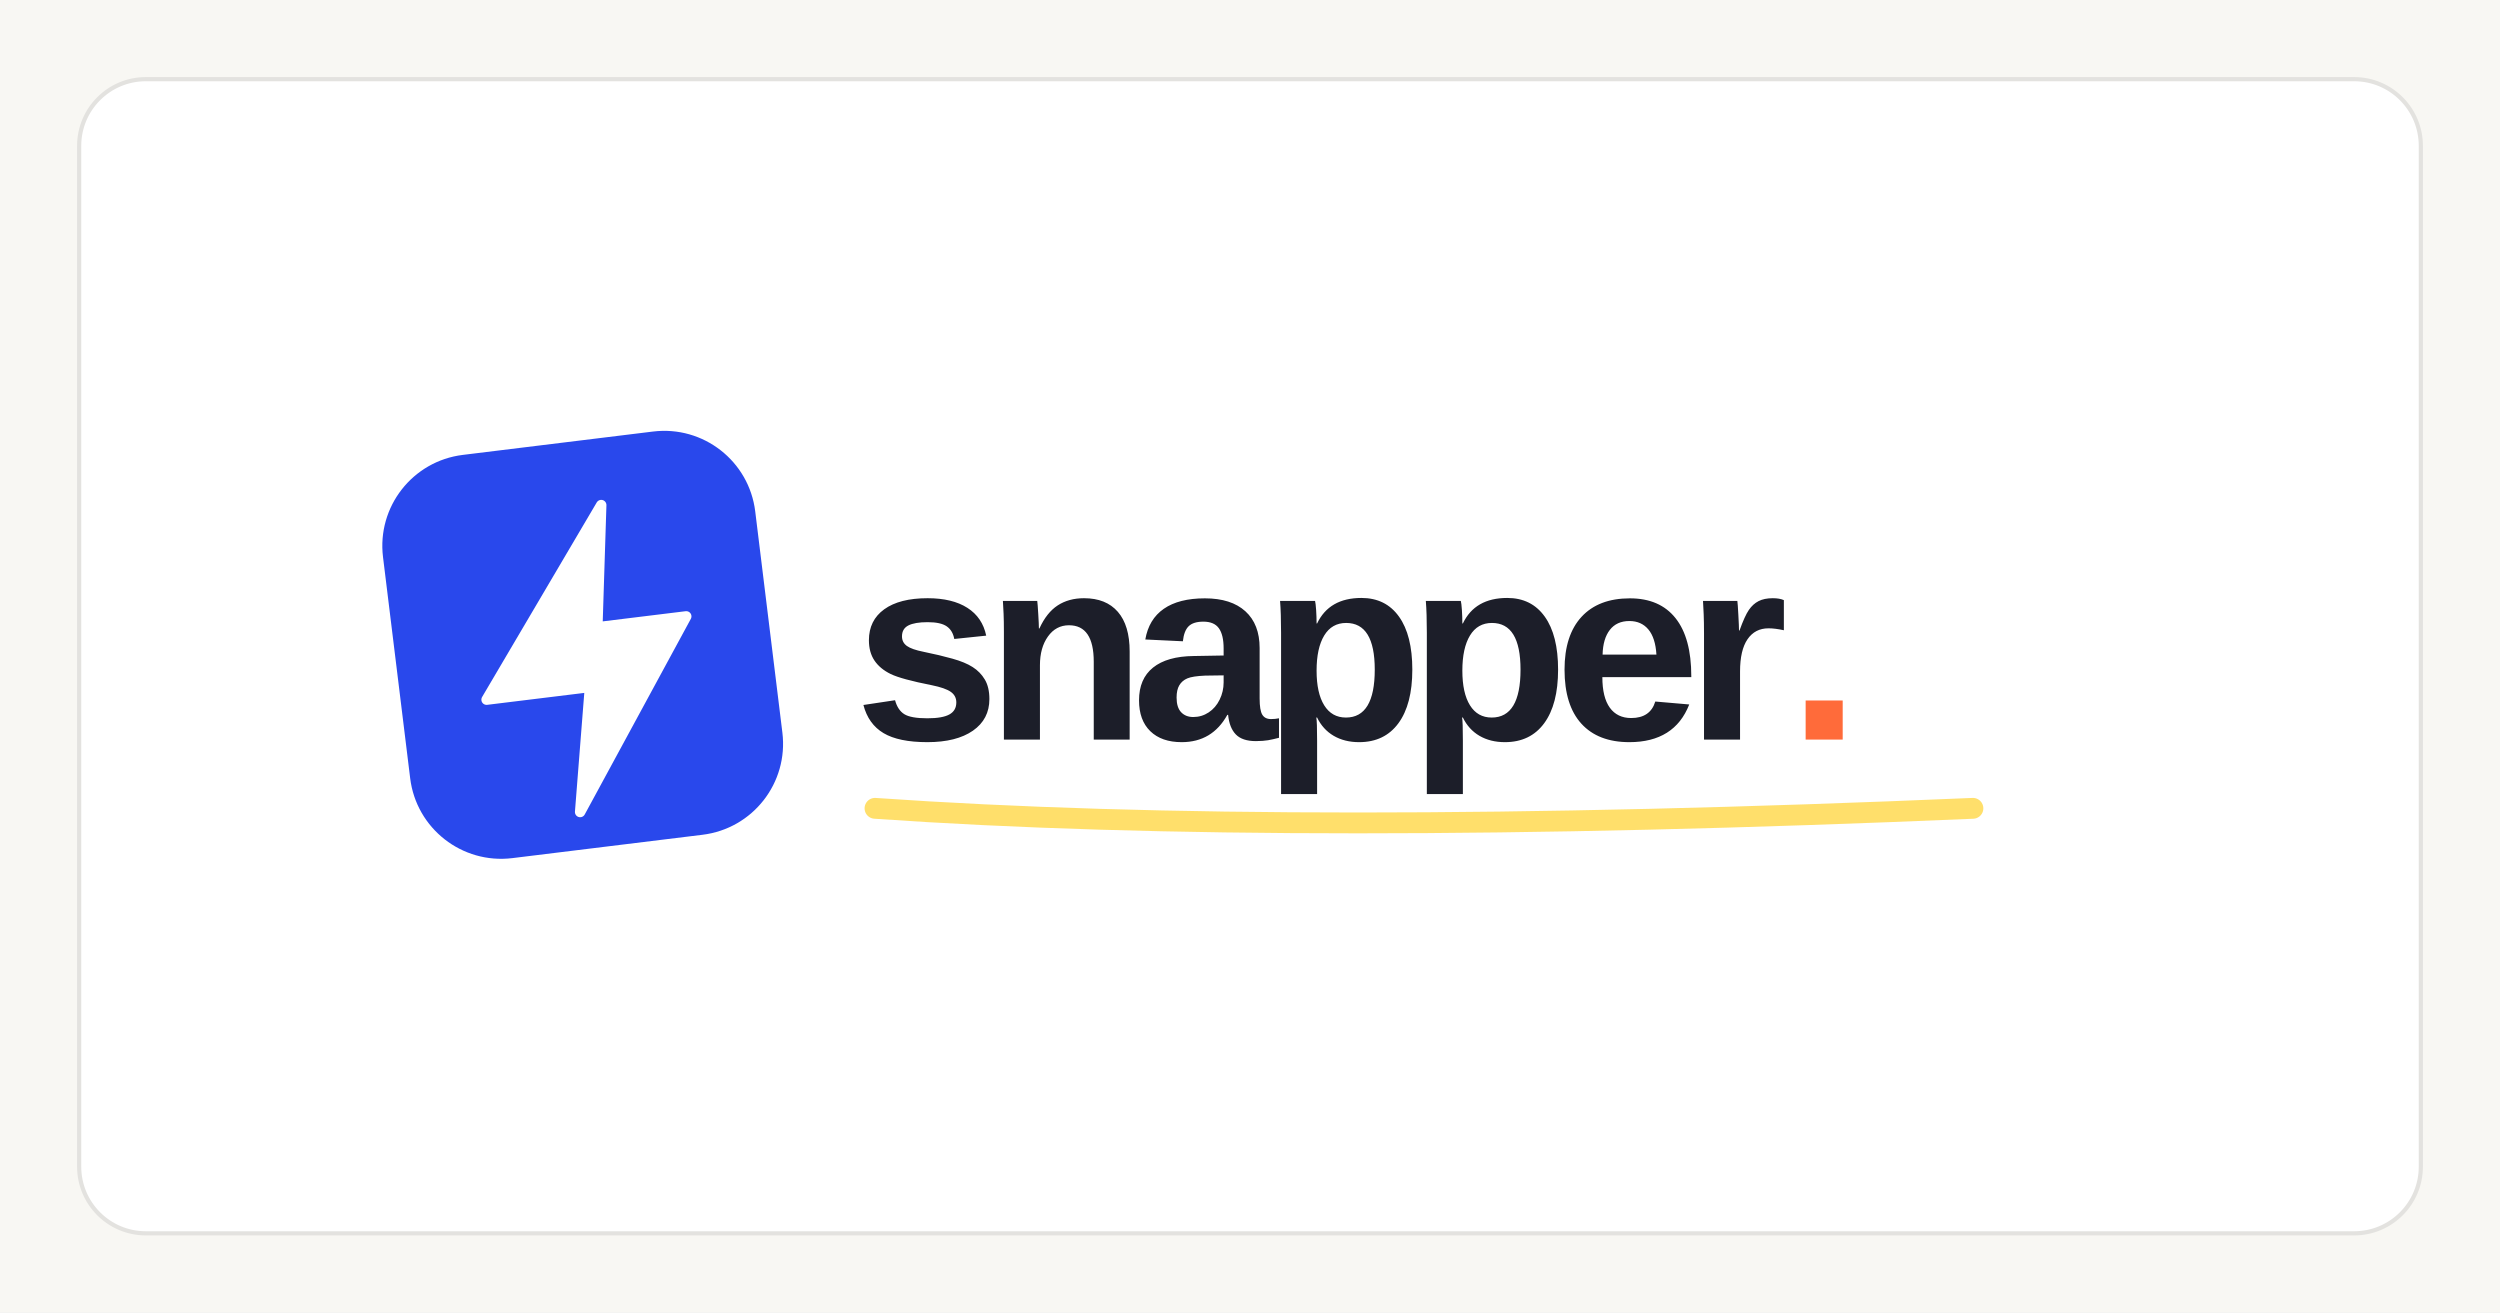
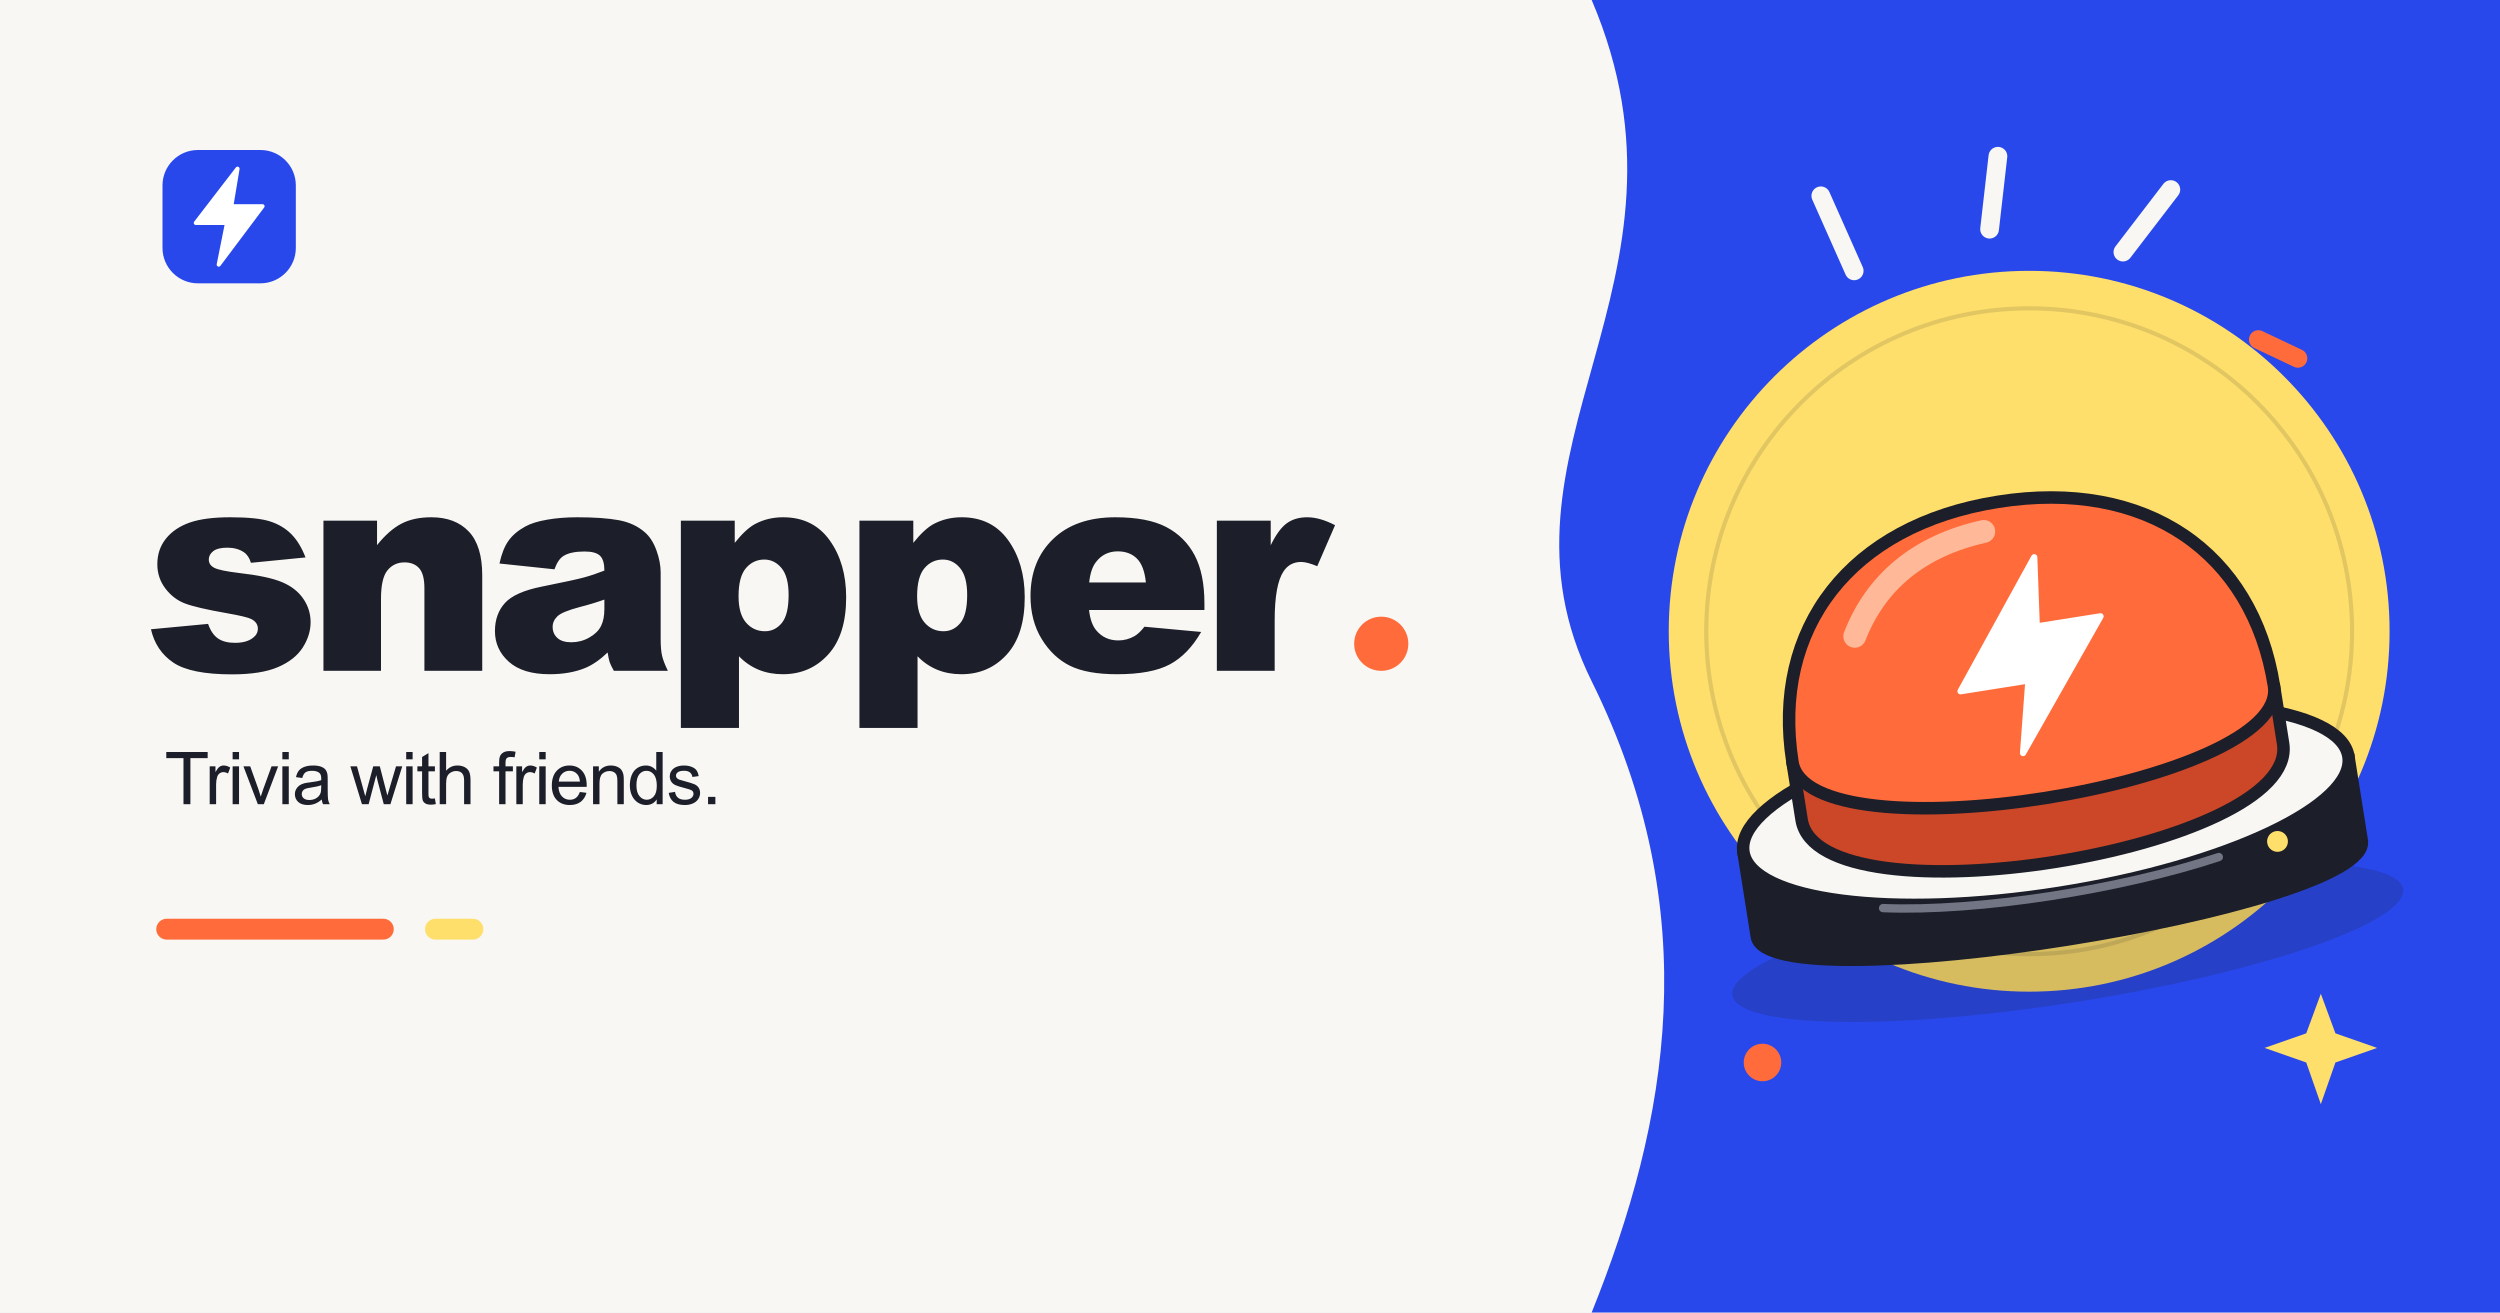
- <svg xmlns="http://www.w3.org/2000/svg" width="1200" height="630" viewBox="0 0 1200 630">
+ <svg xmlns="http://www.w3.org/2000/svg" width="1200" height="630" viewBox="0 0 1200 630" role="img" aria-labelledby="title description">
  <rect width="1200" height="630" fill="#f8f7f3" />
-   <rect x="38" y="38" width="1124" height="554" rx="32" fill="#fff" stroke="#e3e2df" stroke-width="2" />
-   <g transform="translate(190 212) rotate(-7 90 100)">
-     <rect width="180" height="195" rx="44" fill="#2948ec" />
-     <path d="m107 32-66 86h50l-12 59 62-87H98l9-58Z" fill="#fff" stroke="#fff" stroke-width="5" stroke-linejoin="round" />
+   <path d="M764 0h436v630H764c37-92 55-192 0-303S822 136 764 0Z" fill="#2948ec" />
+   <g transform="translate(78 72)">
+     <rect width="64" height="64" rx="17" fill="#2948ec" />
+     <path d="M36 9 16 35h15l-4 20 21-28H33l3-18Z" fill="#fff" stroke="#fff" stroke-width="2" stroke-linejoin="round" />
  </g>
-   <text x="410" y="355" font-family="Arial, Helvetica, sans-serif" font-size="126" font-weight="800" letter-spacing="-7" fill="#1c1e29">snapper<tspan fill="#ff6b3a">.</tspan>
-   </text>
-   <path d="M420 388q200 14 527 0" fill="none" stroke="#ffdf6b" stroke-width="10" stroke-linecap="round" />
+   <g>
+     <path fill="#1c1e29" stroke="none" d="M 72.461 302.046 L 99.881 299.467 Q 101.578 304.354 104.632 306.458 Q 107.687 308.562 112.777 308.562 Q 118.342 308.562 121.396 306.186 Q 123.772 304.421 123.772 301.774 Q 123.772 298.788 120.65 297.159 Q 118.41 296.005 108.772 294.309 Q 94.384 291.797 88.784 289.659 Q 83.185 287.521 79.35 282.431 Q 75.516 277.341 75.516 270.825 Q 75.516 263.699 79.656 258.541 Q 83.796 253.382 91.058 250.837 Q 98.32 248.292 110.537 248.292 Q 123.433 248.292 129.575 250.26 Q 135.717 252.228 139.823 256.369 Q 143.93 260.509 146.645 267.567 L 120.446 270.146 Q 119.428 266.685 117.053 265.056 Q 113.795 262.884 109.18 262.884 Q 104.497 262.884 102.359 264.547 Q 100.221 266.21 100.221 268.585 Q 100.221 271.232 102.936 272.59 Q 105.65 273.947 114.745 275.033 Q 128.523 276.594 135.242 279.377 Q 141.961 282.16 145.525 287.318 Q 149.088 292.476 149.088 298.652 Q 149.088 304.896 145.321 310.801 Q 141.554 316.706 133.444 320.201 Q 125.333 323.697 111.352 323.697 Q 91.601 323.697 83.219 318.063 Q 74.837 312.43 72.461 302.046 Z M 155.255 249.921 L 180.978 249.921 L 180.978 261.663 Q 186.747 254.468 192.652 251.38 Q 198.557 248.292 207.041 248.292 Q 218.511 248.292 224.992 255.113 Q 231.474 261.934 231.474 276.187 L 231.474 322 L 203.715 322 L 203.715 282.363 Q 203.715 275.576 201.204 272.76 Q 198.692 269.943 194.145 269.943 Q 189.123 269.943 186 273.744 Q 182.878 277.544 182.878 287.386 L 182.878 322 L 155.255 322 L 155.255 249.921 Z M 266.147 273.269 L 239.745 270.486 Q 241.238 263.563 244.055 259.593 Q 246.872 255.622 252.166 252.704 Q 255.966 250.6 262.618 249.446 Q 269.269 248.292 277.006 248.292 Q 289.427 248.292 296.96 249.683 Q 304.494 251.075 309.517 255.486 Q 313.046 258.541 315.082 264.14 Q 317.118 269.739 317.118 274.83 L 317.118 306.661 Q 317.118 311.751 317.763 314.636 Q 318.408 317.521 320.58 322 L 294.653 322 Q 293.092 319.217 292.617 317.758 Q 292.142 316.299 291.666 313.177 Q 286.237 318.403 280.875 320.643 Q 273.545 323.629 263.839 323.629 Q 250.944 323.629 244.259 317.656 Q 237.573 311.684 237.573 302.928 Q 237.573 294.716 242.392 289.422 Q 247.211 284.128 260.174 281.549 Q 275.717 278.427 280.332 277.171 Q 284.947 275.916 290.105 273.879 Q 290.105 268.789 288.001 266.753 Q 285.897 264.717 280.604 264.717 Q 273.816 264.717 270.423 266.889 Q 267.776 268.585 266.147 273.269 Z M 290.105 287.793 Q 284.404 289.829 278.228 291.39 Q 269.812 293.63 267.572 295.802 Q 265.265 298.041 265.265 300.892 Q 265.265 304.15 267.538 306.22 Q 269.812 308.29 274.224 308.29 Q 278.839 308.29 282.809 306.05 Q 286.78 303.811 288.443 300.587 Q 290.105 297.363 290.105 292.205 L 290.105 287.793 Z M 326.814 349.42 L 326.814 249.921 L 352.673 249.921 L 352.673 260.577 Q 358.035 253.857 362.515 251.482 Q 368.555 248.292 375.885 248.292 Q 390.342 248.292 398.249 259.355 Q 406.156 270.418 406.156 286.707 Q 406.156 304.693 397.536 314.161 Q 388.916 323.629 375.75 323.629 Q 369.37 323.629 364.11 321.457 Q 358.85 319.285 354.709 315.009 L 354.709 349.42 L 326.814 349.42 Z M 354.506 286.164 Q 354.506 294.716 358.103 298.856 Q 361.7 302.996 367.198 302.996 Q 372.017 302.996 375.274 299.026 Q 378.532 295.055 378.532 285.553 Q 378.532 276.798 375.139 272.692 Q 371.745 268.585 366.858 268.585 Q 361.564 268.585 358.035 272.726 Q 354.506 276.866 354.506 286.164 Z M 412.526 349.42 L 412.526 249.921 L 438.385 249.921 L 438.385 260.577 Q 443.747 253.857 448.227 251.482 Q 454.267 248.292 461.597 248.292 Q 476.054 248.292 483.961 259.355 Q 491.868 270.418 491.868 286.707 Q 491.868 304.693 483.248 314.161 Q 474.628 323.629 461.461 323.629 Q 455.082 323.629 449.822 321.457 Q 444.562 319.285 440.421 315.009 L 440.421 349.42 L 412.526 349.42 Z M 440.218 286.164 Q 440.218 294.716 443.815 298.856 Q 447.412 302.996 452.91 302.996 Q 457.729 302.996 460.986 299.026 Q 464.244 295.055 464.244 285.553 Q 464.244 276.798 460.851 272.692 Q 457.457 268.585 452.57 268.585 Q 447.276 268.585 443.747 272.726 Q 440.218 276.866 440.218 286.164 Z M 578.123 292.815 L 522.74 292.815 Q 523.486 299.467 526.337 302.725 Q 530.341 307.408 536.789 307.408 Q 540.861 307.408 544.526 305.372 Q 546.766 304.082 549.345 300.824 L 576.562 303.335 Q 570.317 314.195 561.494 318.912 Q 552.671 323.629 536.178 323.629 Q 521.857 323.629 513.645 319.591 Q 505.433 315.552 500.037 306.763 Q 494.641 297.974 494.641 286.096 Q 494.641 269.196 505.467 258.744 Q 516.292 248.292 535.364 248.292 Q 550.838 248.292 559.797 252.975 Q 568.756 257.658 573.439 266.549 Q 578.123 275.44 578.123 289.693 L 578.123 292.815 Z M 550.024 279.581 Q 549.21 271.572 545.714 268.11 Q 542.219 264.649 536.518 264.649 Q 529.934 264.649 525.998 269.875 Q 523.486 273.133 522.808 279.581 L 550.024 279.581 Z M 584.086 249.921 L 609.945 249.921 L 609.945 261.73 Q 613.678 254.061 617.648 251.177 Q 621.619 248.292 627.456 248.292 Q 633.564 248.292 640.826 252.093 L 632.274 271.775 Q 627.388 269.739 624.537 269.739 Q 619.107 269.739 616.121 274.219 Q 611.845 280.531 611.845 297.838 L 611.845 322 L 584.086 322 L 584.086 249.921 Z" />
+   </g>
+   <circle cx="663" cy="309" r="13" fill="#ff6b3a" />
+   <g>
+     <path fill="#1c1e29" stroke="none" d="M 88.075 386 L 88.075 363.903 L 79.82 363.903 L 79.82 360.946 L 99.679 360.946 L 99.679 363.903 L 91.39 363.903 L 91.39 386 L 88.075 386 Z M 100.654 386 L 100.654 367.851 L 103.422 367.851 L 103.422 370.602 Q 104.482 368.671 105.379 368.056 Q 106.276 367.44 107.353 367.44 Q 108.908 367.44 110.514 368.432 L 109.455 371.286 Q 108.327 370.619 107.199 370.619 Q 106.191 370.619 105.387 371.226 Q 104.584 371.833 104.242 372.909 Q 103.73 374.55 103.73 376.498 L 103.73 386 L 100.654 386 Z M 111.66 364.484 L 111.66 360.946 L 114.736 360.946 L 114.736 364.484 L 111.66 364.484 Z M 111.66 386 L 111.66 367.851 L 114.736 367.851 L 114.736 386 L 111.66 386 Z M 123.76 386 L 116.856 367.851 L 120.103 367.851 L 124 378.72 Q 124.632 380.48 125.162 382.377 Q 125.572 380.941 126.307 378.925 L 130.34 367.851 L 133.502 367.851 L 126.631 386 L 123.76 386 Z M 135.536 364.484 L 135.536 360.946 L 138.612 360.946 L 138.612 364.484 L 135.536 364.484 Z M 135.536 386 L 135.536 367.851 L 138.612 367.851 L 138.612 386 L 135.536 386 Z M 154.438 383.761 Q 152.729 385.214 151.148 385.812 Q 149.567 386.41 147.756 386.41 Q 144.765 386.41 143.159 384.949 Q 141.552 383.488 141.552 381.215 Q 141.552 379.882 142.159 378.779 Q 142.766 377.677 143.748 377.011 Q 144.731 376.344 145.961 376.002 Q 146.867 375.763 148.696 375.541 Q 152.421 375.097 154.182 374.481 Q 154.199 373.849 154.199 373.678 Q 154.199 371.798 153.327 371.029 Q 152.148 369.987 149.824 369.987 Q 147.653 369.987 146.619 370.747 Q 145.585 371.508 145.09 373.439 L 142.082 373.029 Q 142.492 371.098 143.432 369.91 Q 144.372 368.722 146.149 368.081 Q 147.927 367.44 150.268 367.44 Q 152.592 367.44 154.045 367.987 Q 155.498 368.534 156.181 369.363 Q 156.865 370.192 157.138 371.457 Q 157.292 372.243 157.292 374.293 L 157.292 378.395 Q 157.292 382.685 157.489 383.821 Q 157.685 384.958 158.266 386 L 155.053 386 Q 154.575 385.043 154.438 383.761 Z M 154.182 376.891 Q 152.507 377.575 149.157 378.053 Q 147.26 378.327 146.474 378.668 Q 145.688 379.01 145.261 379.668 Q 144.833 380.326 144.833 381.129 Q 144.833 382.36 145.765 383.18 Q 146.696 384 148.491 384 Q 150.268 384 151.652 383.223 Q 153.037 382.445 153.686 381.095 Q 154.182 380.053 154.182 378.019 L 154.182 376.891 Z M 173.734 386 L 168.18 367.851 L 171.358 367.851 L 174.246 378.327 L 175.323 382.223 Q 175.392 381.933 176.263 378.48 L 179.151 367.851 L 182.313 367.851 L 185.03 378.378 L 185.936 381.847 L 186.978 378.344 L 190.089 367.851 L 193.079 367.851 L 187.406 386 L 184.21 386 L 181.322 375.131 L 180.621 372.038 L 176.947 386 L 173.734 386 Z M 194.977 364.484 L 194.977 360.946 L 198.053 360.946 L 198.053 364.484 L 194.977 364.484 Z M 194.977 386 L 194.977 367.851 L 198.053 367.851 L 198.053 386 L 194.977 386 Z M 208.752 383.249 L 209.197 385.966 Q 207.898 386.239 206.872 386.239 Q 205.198 386.239 204.275 385.709 Q 203.352 385.18 202.976 384.317 Q 202.6 383.454 202.6 380.685 L 202.6 370.243 L 200.344 370.243 L 200.344 367.851 L 202.6 367.851 L 202.6 363.356 L 205.659 361.51 L 205.659 367.851 L 208.752 367.851 L 208.752 370.243 L 205.659 370.243 L 205.659 380.856 Q 205.659 382.172 205.821 382.548 Q 205.984 382.924 206.351 383.146 Q 206.719 383.368 207.402 383.368 Q 207.915 383.368 208.752 383.249 Z M 211.06 386 L 211.06 360.946 L 214.136 360.946 L 214.136 369.936 Q 216.29 367.44 219.571 367.44 Q 221.587 367.44 223.074 368.235 Q 224.561 369.03 225.202 370.431 Q 225.843 371.833 225.843 374.499 L 225.843 386 L 222.767 386 L 222.767 374.499 Q 222.767 372.191 221.767 371.14 Q 220.767 370.089 218.938 370.089 Q 217.571 370.089 216.366 370.799 Q 215.162 371.508 214.649 372.721 Q 214.136 373.935 214.136 376.071 L 214.136 386 L 211.06 386 Z M 239.584 386 L 239.584 370.243 L 236.867 370.243 L 236.867 367.851 L 239.584 367.851 L 239.584 365.919 Q 239.584 364.091 239.909 363.202 Q 240.353 362.006 241.473 361.262 Q 242.592 360.519 244.609 360.519 Q 245.908 360.519 247.48 360.827 L 247.018 363.51 Q 246.061 363.339 245.207 363.339 Q 243.806 363.339 243.225 363.937 Q 242.643 364.535 242.643 366.176 L 242.643 367.851 L 246.181 367.851 L 246.181 370.243 L 242.643 370.243 L 242.643 386 L 239.584 386 Z M 247.839 386 L 247.839 367.851 L 250.608 367.851 L 250.608 370.602 Q 251.668 368.671 252.565 368.056 Q 253.462 367.44 254.539 367.44 Q 256.094 367.44 257.7 368.432 L 256.641 371.286 Q 255.513 370.619 254.385 370.619 Q 253.377 370.619 252.573 371.226 Q 251.77 371.833 251.428 372.909 Q 250.916 374.55 250.916 376.498 L 250.916 386 L 247.839 386 Z M 258.846 364.484 L 258.846 360.946 L 261.922 360.946 L 261.922 364.484 L 258.846 364.484 Z M 258.846 386 L 258.846 367.851 L 261.922 367.851 L 261.922 386 L 258.846 386 Z M 278.329 380.155 L 281.508 380.548 Q 280.756 383.334 278.722 384.872 Q 276.688 386.41 273.527 386.41 Q 269.545 386.41 267.212 383.958 Q 264.879 381.505 264.879 377.079 Q 264.879 372.499 267.238 369.97 Q 269.596 367.44 273.356 367.44 Q 276.996 367.44 279.303 369.918 Q 281.61 372.396 281.61 376.891 Q 281.61 377.165 281.593 377.711 L 268.058 377.711 Q 268.229 380.702 269.75 382.291 Q 271.271 383.881 273.544 383.881 Q 275.236 383.881 276.432 382.992 Q 277.628 382.104 278.329 380.155 Z M 268.229 375.182 L 278.363 375.182 Q 278.158 372.892 277.201 371.747 Q 275.731 369.97 273.39 369.97 Q 271.271 369.97 269.827 371.388 Q 268.383 372.807 268.229 375.182 Z M 284.67 386 L 284.67 367.851 L 287.439 367.851 L 287.439 370.431 Q 289.438 367.44 293.215 367.44 Q 294.856 367.44 296.231 368.03 Q 297.607 368.62 298.291 369.577 Q 298.974 370.534 299.248 371.85 Q 299.419 372.704 299.419 374.84 L 299.419 386 L 296.342 386 L 296.342 374.96 Q 296.342 373.08 295.984 372.149 Q 295.625 371.217 294.71 370.662 Q 293.796 370.106 292.566 370.106 Q 290.6 370.106 289.173 371.354 Q 287.746 372.602 287.746 376.088 L 287.746 386 L 284.67 386 Z M 315.21 386 L 315.21 383.71 Q 313.484 386.41 310.135 386.41 Q 307.964 386.41 306.144 385.214 Q 304.324 384.018 303.324 381.873 Q 302.325 379.728 302.325 376.942 Q 302.325 374.225 303.23 372.012 Q 304.136 369.799 305.948 368.62 Q 307.759 367.44 309.998 367.44 Q 311.639 367.44 312.92 368.133 Q 314.202 368.825 315.005 369.936 L 315.005 360.946 L 318.064 360.946 L 318.064 386 L 315.21 386 Z M 305.486 376.942 Q 305.486 380.429 306.956 382.155 Q 308.426 383.881 310.425 383.881 Q 312.442 383.881 313.852 382.232 Q 315.262 380.582 315.262 377.199 Q 315.262 373.473 313.826 371.73 Q 312.391 369.987 310.288 369.987 Q 308.238 369.987 306.862 371.662 Q 305.486 373.336 305.486 376.942 Z M 320.97 380.582 L 324.012 380.104 Q 324.269 381.933 325.439 382.907 Q 326.61 383.881 328.712 383.881 Q 330.831 383.881 331.857 383.018 Q 332.882 382.155 332.882 380.993 Q 332.882 379.95 331.976 379.352 Q 331.344 378.942 328.832 378.31 Q 325.448 377.455 324.14 376.831 Q 322.833 376.208 322.158 375.105 Q 321.483 374.003 321.483 372.67 Q 321.483 371.457 322.038 370.423 Q 322.594 369.389 323.551 368.705 Q 324.269 368.175 325.508 367.808 Q 326.747 367.44 328.165 367.44 Q 330.301 367.44 331.916 368.056 Q 333.531 368.671 334.3 369.722 Q 335.069 370.773 335.36 372.533 L 332.352 372.943 Q 332.147 371.542 331.164 370.756 Q 330.182 369.97 328.387 369.97 Q 326.268 369.97 325.362 370.67 Q 324.457 371.371 324.457 372.311 Q 324.457 372.909 324.833 373.388 Q 325.209 373.883 326.012 374.208 Q 326.473 374.379 328.729 374.994 Q 331.993 375.866 333.284 376.421 Q 334.574 376.977 335.309 378.036 Q 336.044 379.096 336.044 380.668 Q 336.044 382.206 335.146 383.565 Q 334.249 384.923 332.557 385.667 Q 330.865 386.41 328.729 386.41 Q 325.192 386.41 323.337 384.94 Q 321.483 383.471 320.97 380.582 Z M 339.872 386 L 339.872 382.497 L 343.376 382.497 L 343.376 386 L 339.872 386 Z" />
+   </g>
+   <path d="M80 446h104" stroke="#ff6b3a" stroke-width="10" stroke-linecap="round" />
+   <path d="M209 446h18" stroke="#ffdf6b" stroke-width="10" stroke-linecap="round" />
+   <circle cx="974" cy="303" r="173" fill="#ffdf6b" />
+   <circle cx="974" cy="303" r="155" fill="none" stroke="#1c1e29" stroke-width="2" opacity=".13" />
+   <g transform="translate(970 310) rotate(-9)">
+     <g id="buzzer">
+       <ellipse cx="0" cy="144" rx="163" ry="29" fill="#1c1e29" opacity=".18" />
+       <path d="M-147 76v42c0 33 294 33 294 0V76" fill="#1c1e29" stroke="#1c1e29" stroke-width="6" />
+       <ellipse cy="77" rx="147" ry="43" fill="#f8f7f3" stroke="#1c1e29" stroke-width="6" />
+       <path d="M-117 37v29c0 52 234 52 234 0V37" fill="#cb4727" stroke="#1c1e29" stroke-width="6" />
+       <path d="M-117 38c0-65 45-108 117-108S117-27 117 38c0 48-234 48-234 0Z" fill="#ff6b3a" stroke="#1c1e29" stroke-width="6" stroke-linejoin="round" />
+       <path d="M-78-17c14-24 37-38 69-40" fill="none" stroke="#ffb998" stroke-width="11" stroke-linecap="round" />
+       <path d="m13-41-45 58h33L-7 51 40-8H9l4-33Z" fill="#fff" stroke="#fff" stroke-width="3" stroke-linejoin="round" />
+       <path d="M-85 114c45 9 114 9 163 1" fill="none" stroke="#727584" stroke-width="4" stroke-linecap="round" />
+       <circle cx="107" cy="112" r="5" fill="#ffdf6b" />
+     </g>
+   </g>
+   <g fill="none" stroke="#f8f7f3" stroke-width="9" stroke-linecap="round">
+     <path d="m890 130-16-36M955 110l4-35M1019 121l23-30" />
+   </g>
+   <path d="m1114 477 7 19 20 7-20 7-7 20-7-20-20-7 20-7Z" fill="#ffdf6b" />
+   <circle cx="846" cy="510" r="9" fill="#ff6b3a" />
+   <path d="m1084 163 19 9" stroke="#ff6b3a" stroke-width="9" stroke-linecap="round" />
</svg>
